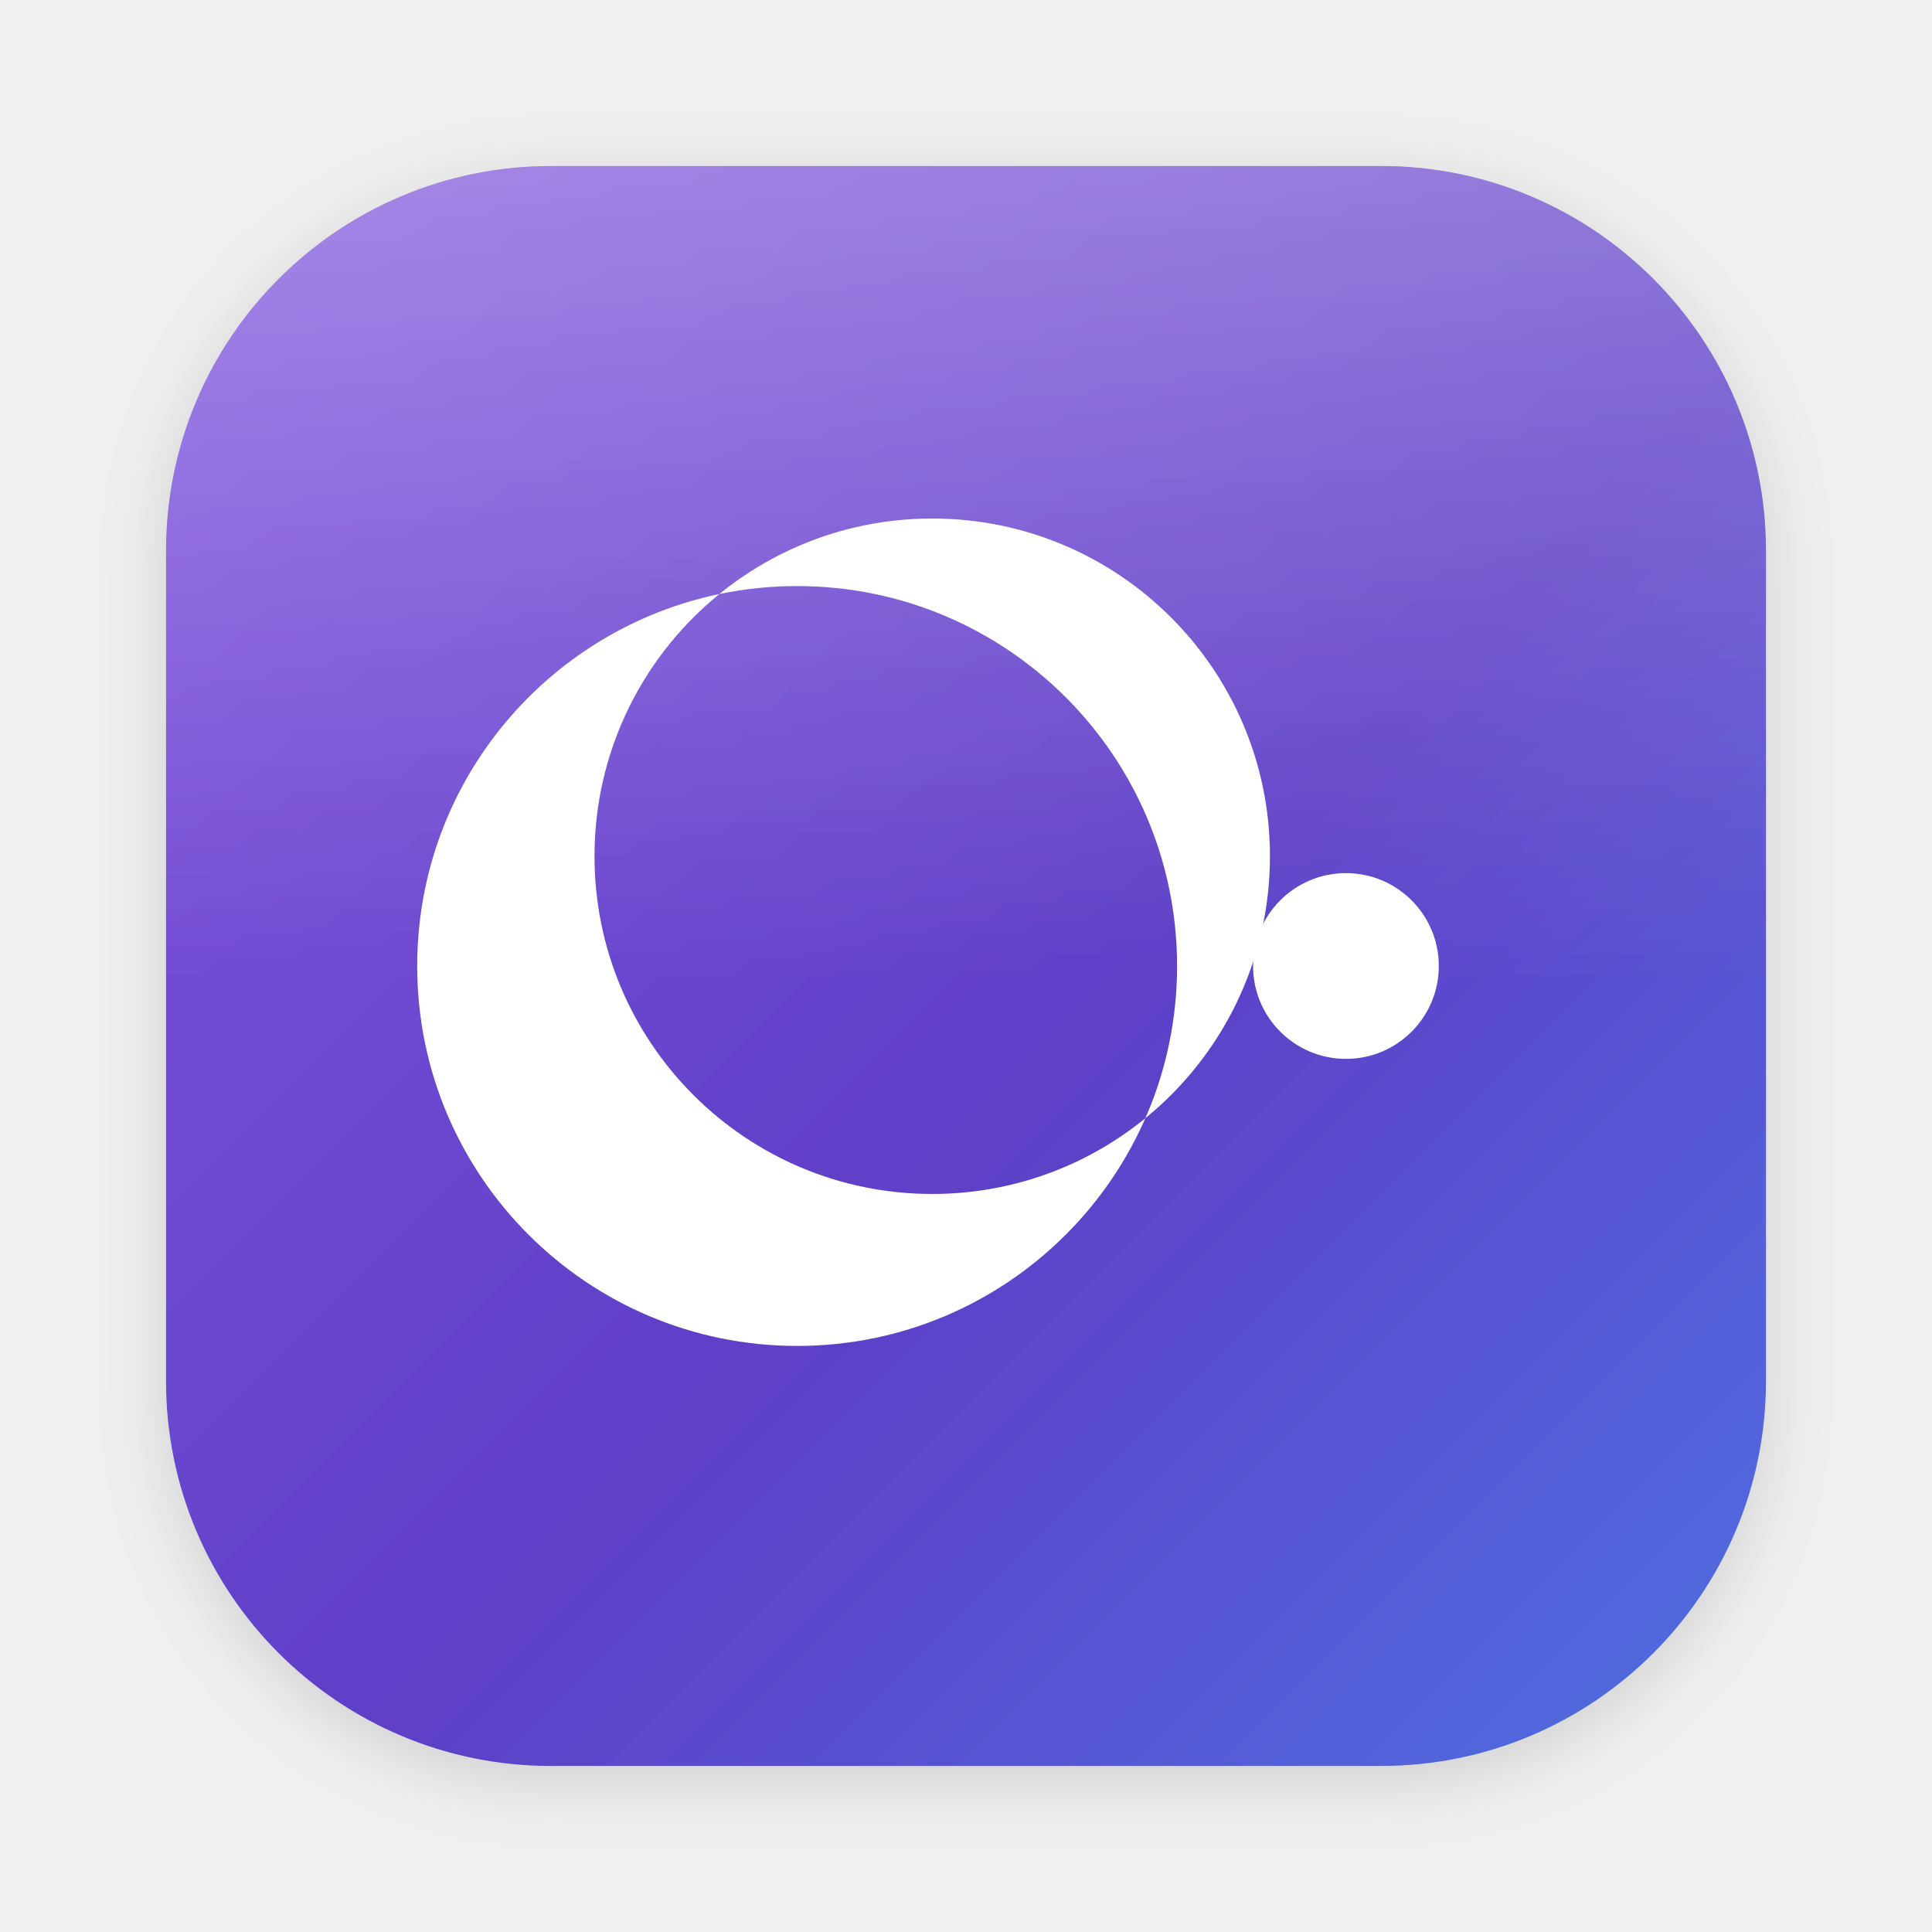
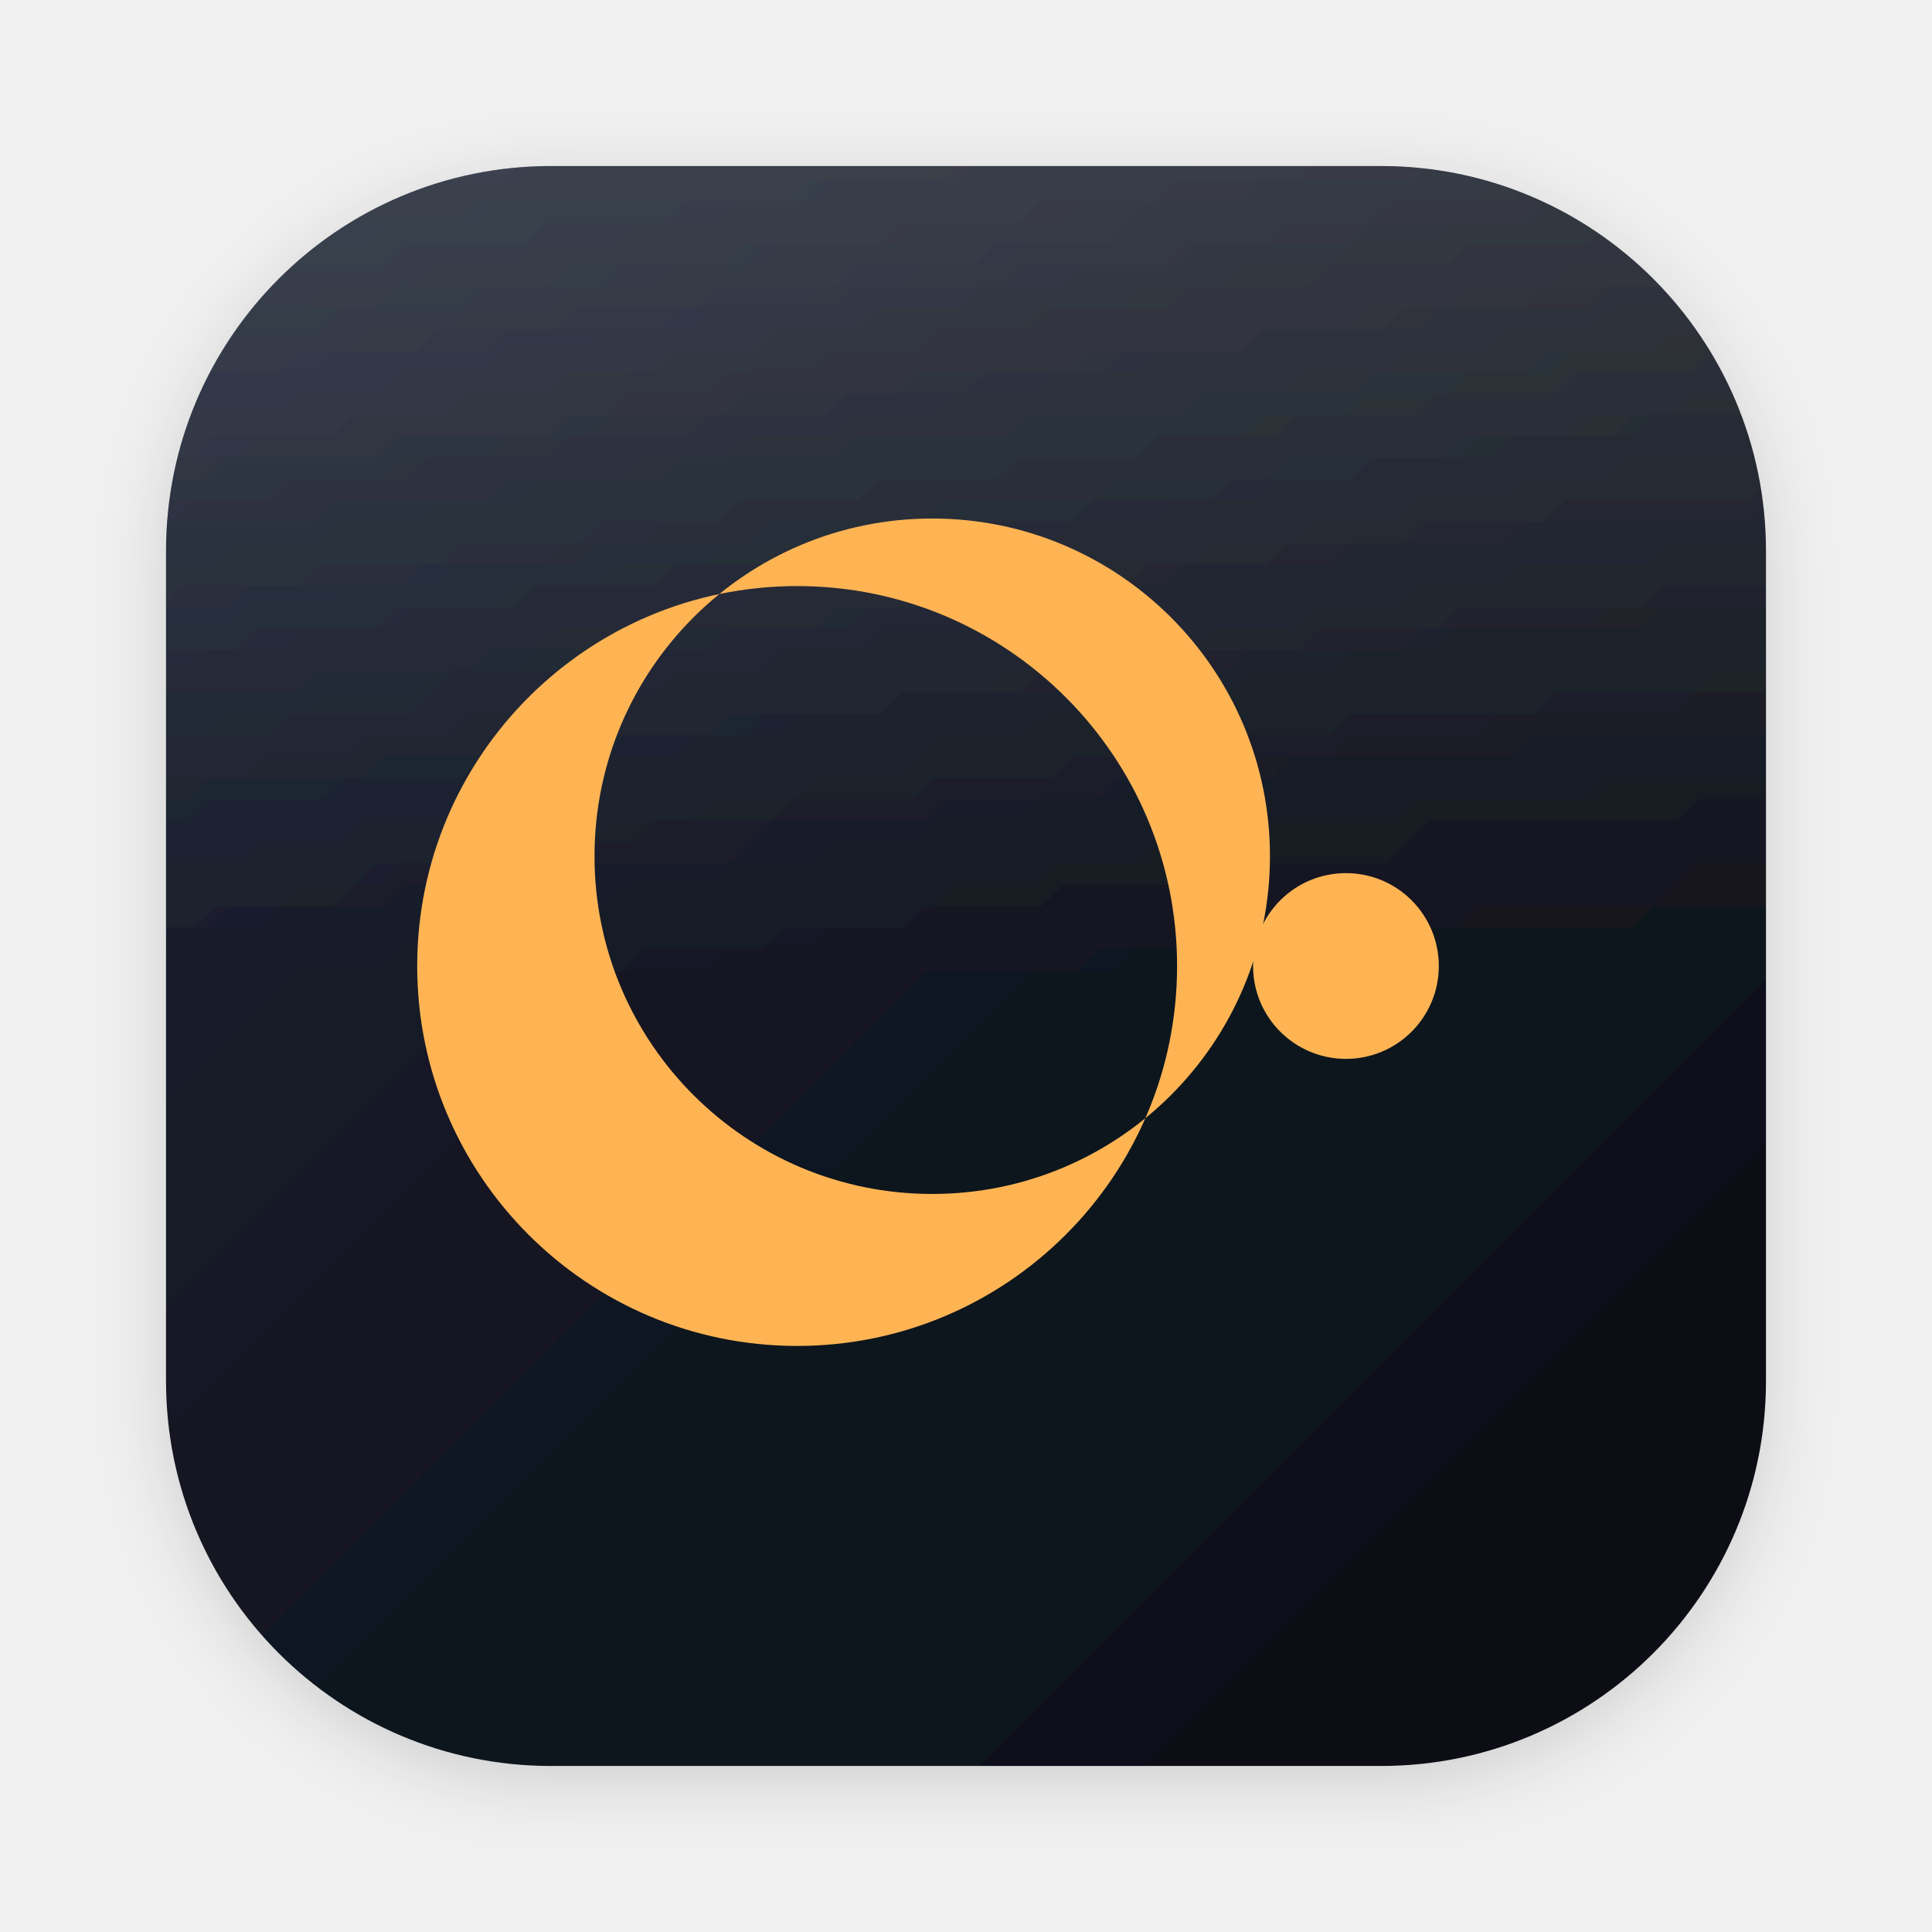
<svg xmlns="http://www.w3.org/2000/svg" viewBox="0 0 1024 1024" width="1024" height="1024">
  <defs>
    <linearGradient id="iconGradient" x1="0" y1="0" x2="1024" y2="1024" gradientUnits="userSpaceOnUse">
-       <stop offset="0%" stop-color="#8A5BE3" />
-       <stop offset="55%" stop-color="#5E3FC7" />
-       <stop offset="100%" stop-color="#4A7BE8" />
+       <stop offset="0%" stop-color="#1E2638" />
+       <stop offset="55%" stop-color="#10141E" />
+       <stop offset="100%" stop-color="#0A0D14" />
    </linearGradient>
    <linearGradient id="topHighlight" x1="512" y1="0" x2="512" y2="520" gradientUnits="userSpaceOnUse">
-       <stop offset="0%" stop-color="#FFFFFF" stop-opacity="0.35" />
+       <stop offset="0%" stop-color="#FFFFFF" stop-opacity="0.18" />
      <stop offset="100%" stop-color="#FFFFFF" stop-opacity="0" />
    </linearGradient>
    <filter id="tileShadow" x="-10%" y="-10%" width="120%" height="130%">
      <feDropShadow dx="0" dy="8" stdDeviation="18" flood-color="#000000" flood-opacity="0.14" />
    </filter>
  </defs>
  <g filter="url(#tileShadow)">
    <rect x="88" y="88" width="848" height="848" rx="204" fill="url(#iconGradient)" />
    <rect x="88" y="88" width="848" height="848" rx="204" fill="url(#topHighlight)" />
  </g>
-   <g fill="#FFFFFF" transform="translate(154 154) scale(22.375)">
+   <g fill="#FFB454" transform="translate(154 154) scale(22.375)">
    <path d="M12 7 a9 9 0 1 0 0 18 a9 9 0 1 0 0 -18 Z M15.2 5.4 a8 8 0 1 1 0 16 a8 8 0 1 1 0 -16 Z" fill-rule="evenodd" />
    <circle cx="25" cy="16" r="2.2" />
  </g>
</svg>
